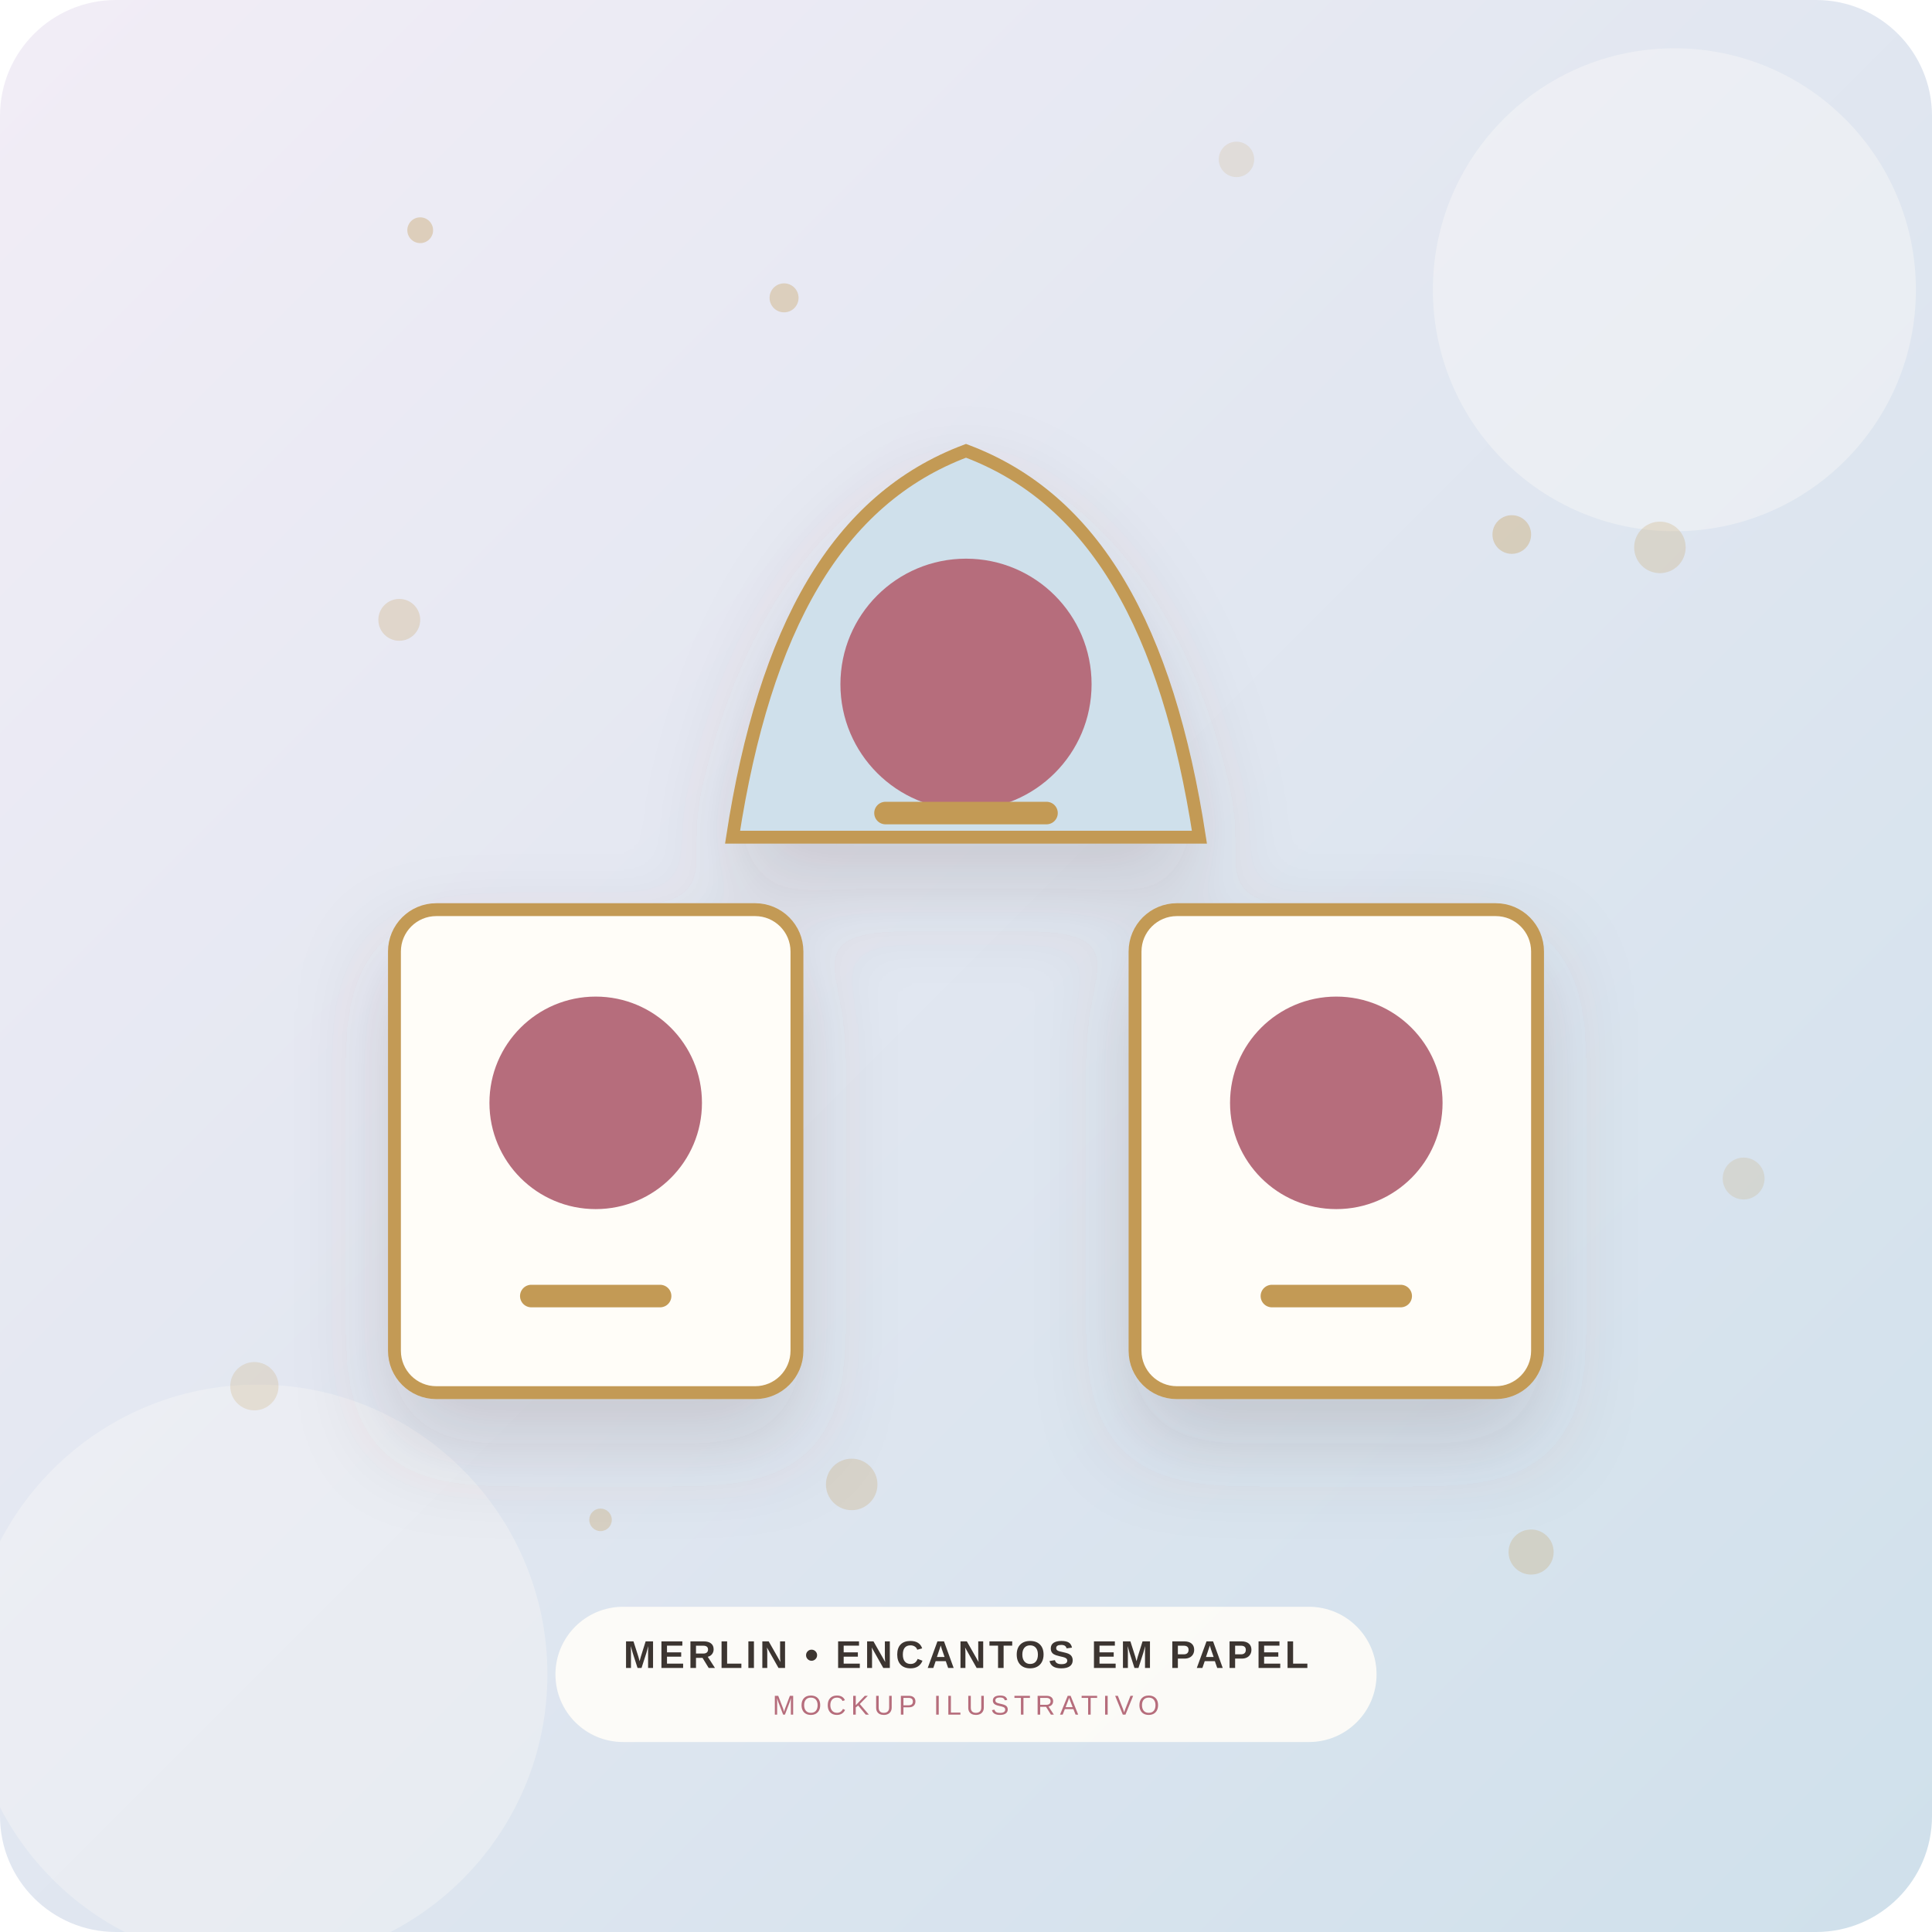
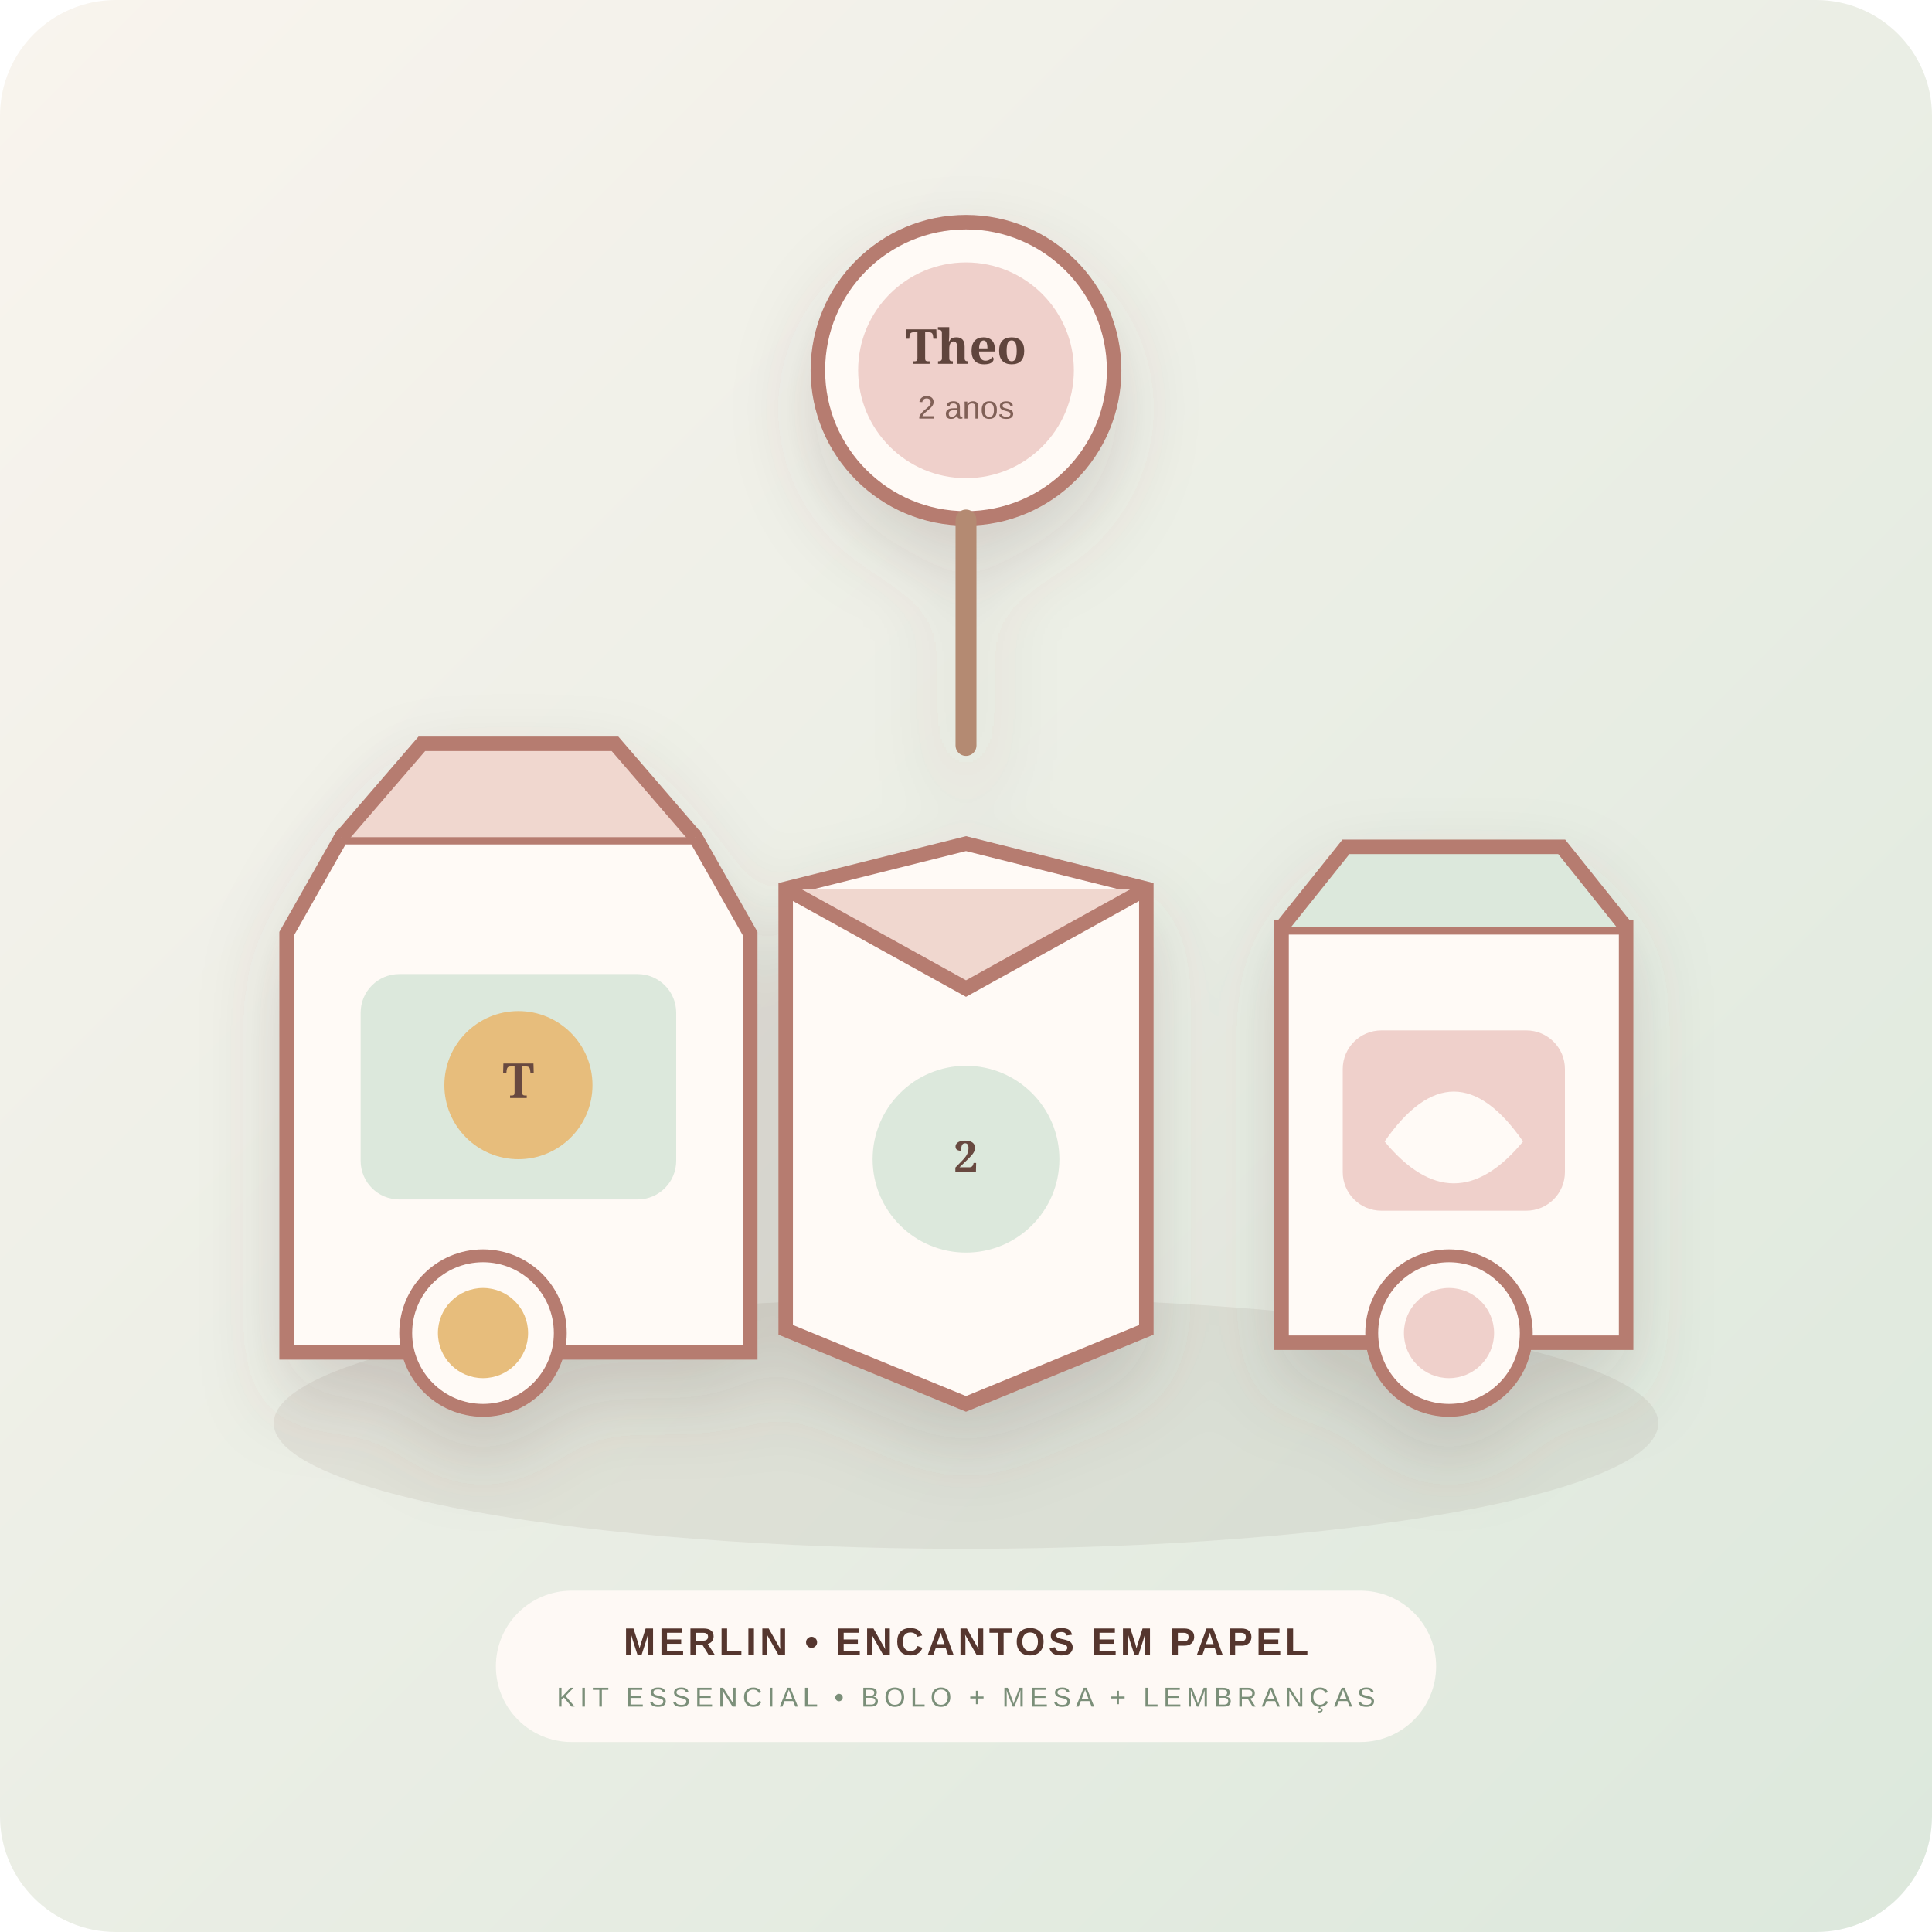
<svg xmlns="http://www.w3.org/2000/svg" viewBox="0 0 1200 1200" role="img" aria-label="Kit Essencial de Festa">
  <defs>
-     <linearGradient id="bg" x1="0" y1="0" x2="1" y2="1">
-       <stop stop-color="#f2edf6" />
-       <stop offset="1" stop-color="#cfe0eb" />
+     <linearGradient id="bg" x1="0" x2="1" y2="1">
+       <stop stop-color="#f9f4ee" />
+       <stop offset="1" stop-color="#dce8dc" />
    </linearGradient>
-     <filter id="shadow" x="-30%" y="-30%" width="160%" height="160%">
-       <feDropShadow dx="0" dy="28" stdDeviation="28" flood-color="#604b43" flood-opacity=".18" />
+     <filter id="s" x="-30%" y="-30%" width="160%" height="170%">
+       <feDropShadow dx="0" dy="24" stdDeviation="24" flood-color="#5f5049" flood-opacity=".18" />
    </filter>
  </defs>
  <rect width="1200" height="1200" rx="72" fill="url(#bg)" />
-   <circle cx="1040" cy="180" r="150" fill="#fffdf8" opacity=".35" />
-   <circle cx="160" cy="1040" r="180" fill="#fffdf8" opacity=".3" />
-   <circle cx="939" cy="332" r="12" fill="#c39a55" opacity="0.34" />
-   <circle cx="529" cy="922" r="16" fill="#c39a55" opacity="0.24" />
-   <circle cx="248" cy="385" r="13" fill="#c39a55" opacity="0.25" />
-   <circle cx="951" cy="964" r="14" fill="#c39a55" opacity="0.25" />
-   <circle cx="487" cy="185" r="9" fill="#c39a55" opacity="0.34" />
-   <circle cx="158" cy="861" r="15" fill="#c39a55" opacity="0.20" />
-   <circle cx="1031" cy="340" r="16" fill="#c39a55" opacity="0.23" />
-   <circle cx="373" cy="944" r="7" fill="#c39a55" opacity="0.29" />
-   <circle cx="1083" cy="732" r="13" fill="#c39a55" opacity="0.18" />
-   <circle cx="855" cy="838" r="16" fill="#c39a55" opacity="0.14" />
-   <circle cx="763" cy="731" r="15" fill="#c39a55" opacity="0.17" />
-   <circle cx="768" cy="99" r="11" fill="#c39a55" opacity="0.16" />
-   <circle cx="674" cy="410" r="7" fill="#c39a55" opacity="0.28" />
-   <circle cx="261" cy="143" r="8" fill="#c39a55" opacity="0.36" />
-   <g filter="url(#shadow)">
-     <rect x="245" y="565" width="250" height="300" rx="26" fill="#fffdf8" stroke="#c39a55" stroke-width="8" />
-     <rect x="705" y="565" width="250" height="300" rx="26" fill="#fffdf8" stroke="#c39a55" stroke-width="8" />
-     <path d="M455 520 C475 390 520 310 600 280 C680 310 725 390 745 520 Z" fill="#cfe0eb" stroke="#c39a55" stroke-width="8" />
-     <circle cx="370" cy="685" r="66" fill="#b66d7c" />
-     <circle cx="830" cy="685" r="66" fill="#b66d7c" />
-     <circle cx="600" cy="425" r="78" fill="#b66d7c" />
-     <path d="M330 805 h80 M790 805 h80 M550 505 h100" stroke="#c39a55" stroke-width="14" stroke-linecap="round" />
+   <ellipse cx="600" cy="884" rx="430" ry="78" fill="#72564d" opacity=".09" />
+   <g filter="url(#s)">
+     <g transform="translate(496 120)">
+       <circle cx="104" cy="110" r="92" fill="#fffaf6" stroke="#b67b70" stroke-width="9" />
+       <circle cx="104" cy="110" r="67" fill="#efd0cb" />
+       <text x="104" y="106" text-anchor="middle" fill="#60443c" font-family="Georgia,serif" font-size="30" font-weight="700">Theo</text>
+       <text x="104" y="140" text-anchor="middle" fill="#806057" font-family="Arial,sans-serif" font-size="20">2 anos</text>
+       <path d="M104 203v140" stroke="#b48a72" stroke-width="13" stroke-linecap="round" />
+     </g>
+     <g transform="translate(170 450)">
+       <path d="M42 70h220l34 60v260H8V130Z" fill="#fffaf6" stroke="#b67b70" stroke-width="9" />
+       <path d="M42 70l50-58h120l50 58" fill="#f0d7cf" stroke="#b67b70" stroke-width="9" />
+       <rect x="54" y="155" width="196" height="140" rx="24" fill="#dce8dc" />
+       <circle cx="152" cy="224" r="46" fill="#e7bd7b" />
+       <text x="152" y="232" text-anchor="middle" fill="#674940" font-family="Georgia,serif" font-size="30" font-weight="700">T</text>
+     </g>
+     <g transform="translate(488 522)">
+       <path d="M0 30l112-28 112 28v274L112 350 0 304Z" fill="#fffaf6" stroke="#b67b70" stroke-width="9" />
+       <path d="M0 30l112 62 112-62" fill="#f0d7cf" stroke="#b67b70" stroke-width="9" />
+       <circle cx="112" cy="198" r="58" fill="#dce8dc" />
+       <text x="112" y="206" text-anchor="middle" fill="#674940" font-family="Georgia,serif" font-size="27" font-weight="700">2</text>
+     </g>
+     <g transform="translate(776 514)">
+       <path d="M20 62h214v258H20Z" fill="#fffaf6" stroke="#b67b70" stroke-width="9" />
+       <path d="M20 62l40-50h134l40 50" fill="#dce8dc" stroke="#b67b70" stroke-width="9" />
+       <rect x="58" y="126" width="138" height="112" rx="24" fill="#efd0cb" />
+       <path d="M84 195q43-62 86 0q-43 52-86 0Z" fill="#fffaf6" />
+       <text x="127" y="285" text-anchor="middle" fill="#73534a" font-family="Arial,sans-serif" font-size="20" font-weight="700">MIMO</text>
+     </g>
+     <g transform="translate(300 828)">
+       <circle cx="0" cy="0" r="48" fill="#fffaf6" stroke="#b67b70" stroke-width="8" />
+       <circle cx="0" cy="0" r="28" fill="#e7bd7b" />
+       <circle cx="600" cy="0" r="48" fill="#fffaf6" stroke="#b67b70" stroke-width="8" />
+       <circle cx="600" cy="0" r="28" fill="#efd0cb" />
+     </g>
  </g>
-   <g transform="translate(600 1040)" text-anchor="middle">
-     <rect x="-255" y="-42" width="510" height="84" rx="42" fill="#fffdf8" opacity=".91" />
-     <text y="-4" fill="#3c3531" font-family="Arial,Helvetica,sans-serif" font-size="24" font-weight="700" letter-spacing="2">MERLIN • ENCANTOS EM PAPEL</text>
-     <text y="25" fill="#b66d7c" font-family="Arial,Helvetica,sans-serif" font-size="17" letter-spacing="3">MOCKUP ILUSTRATIVO</text>
+   <g transform="translate(600 1035)" text-anchor="middle">
+     <rect x="-292" y="-47" width="584" height="94" rx="47" fill="#fffaf6" opacity=".96" />
+     <text y="-7" fill="#55362e" font-family="Arial,sans-serif" font-size="24" font-weight="700" letter-spacing="2">MERLIN • ENCANTOS EM PAPEL</text>
+     <text y="25" fill="#7b8f79" font-family="Arial,sans-serif" font-size="17" letter-spacing="3">KIT ESSENCIAL • BOLO + MESA + LEMBRANÇAS</text>
  </g>
</svg>
